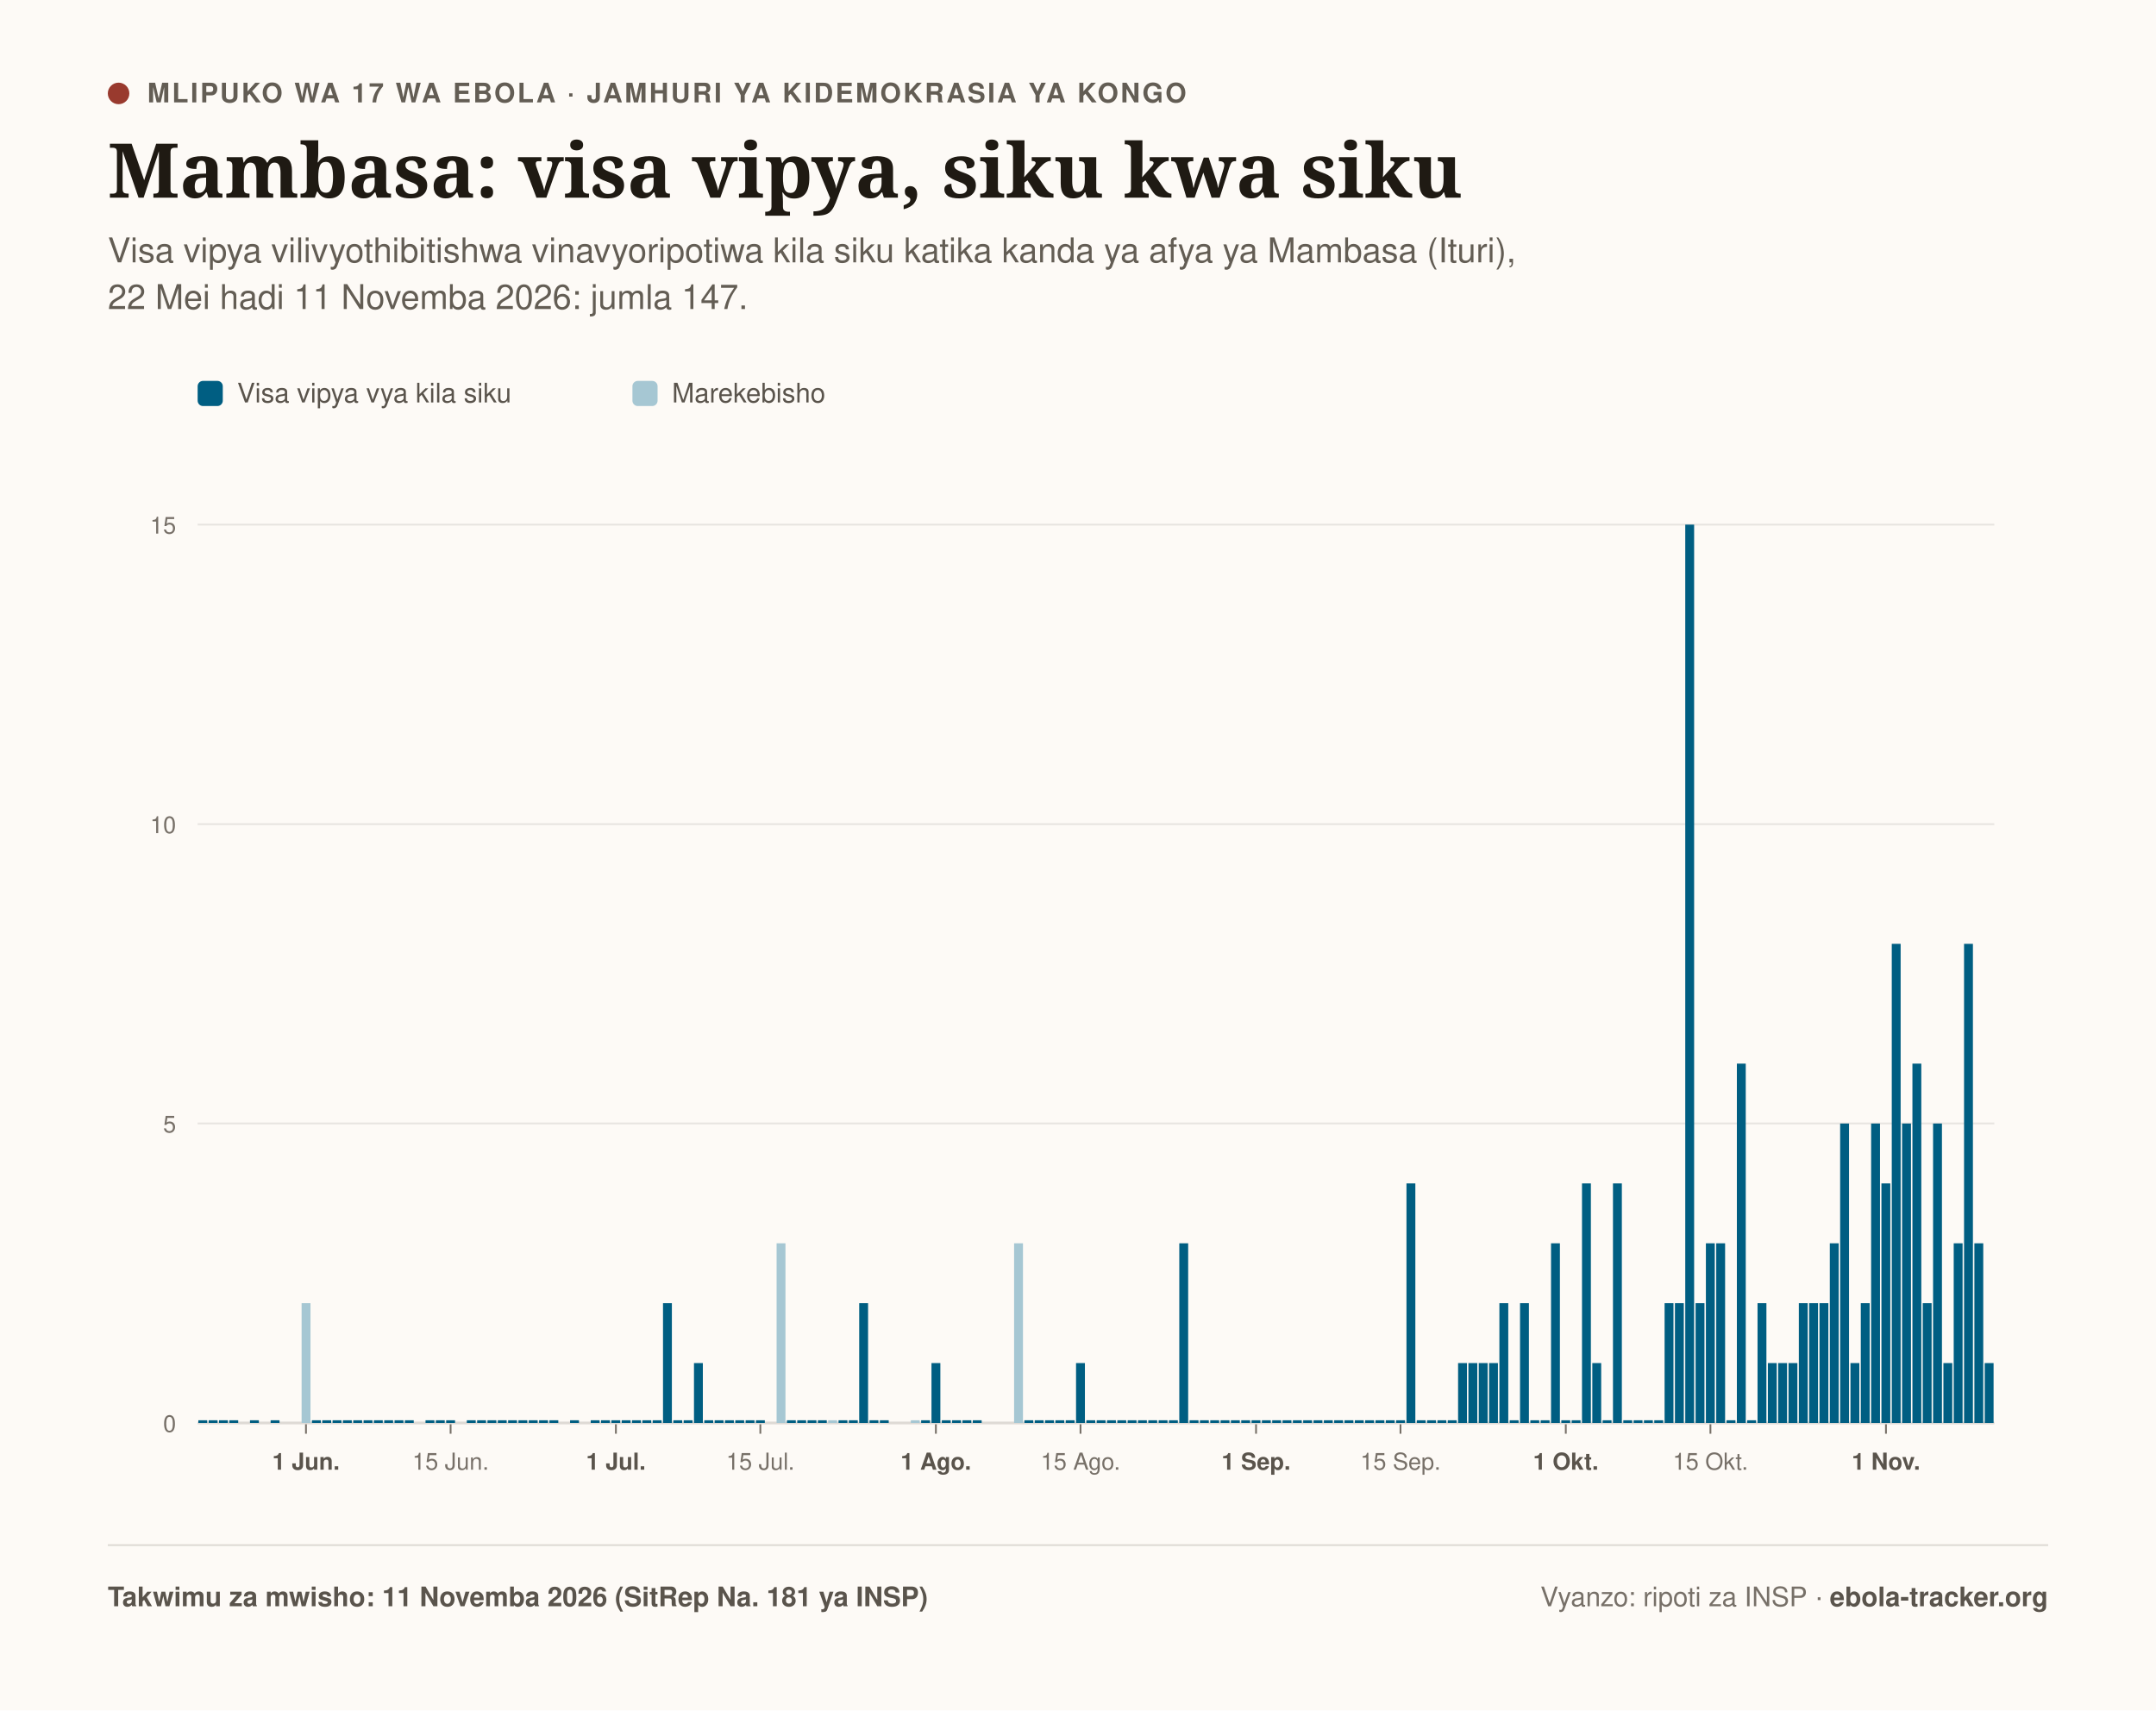
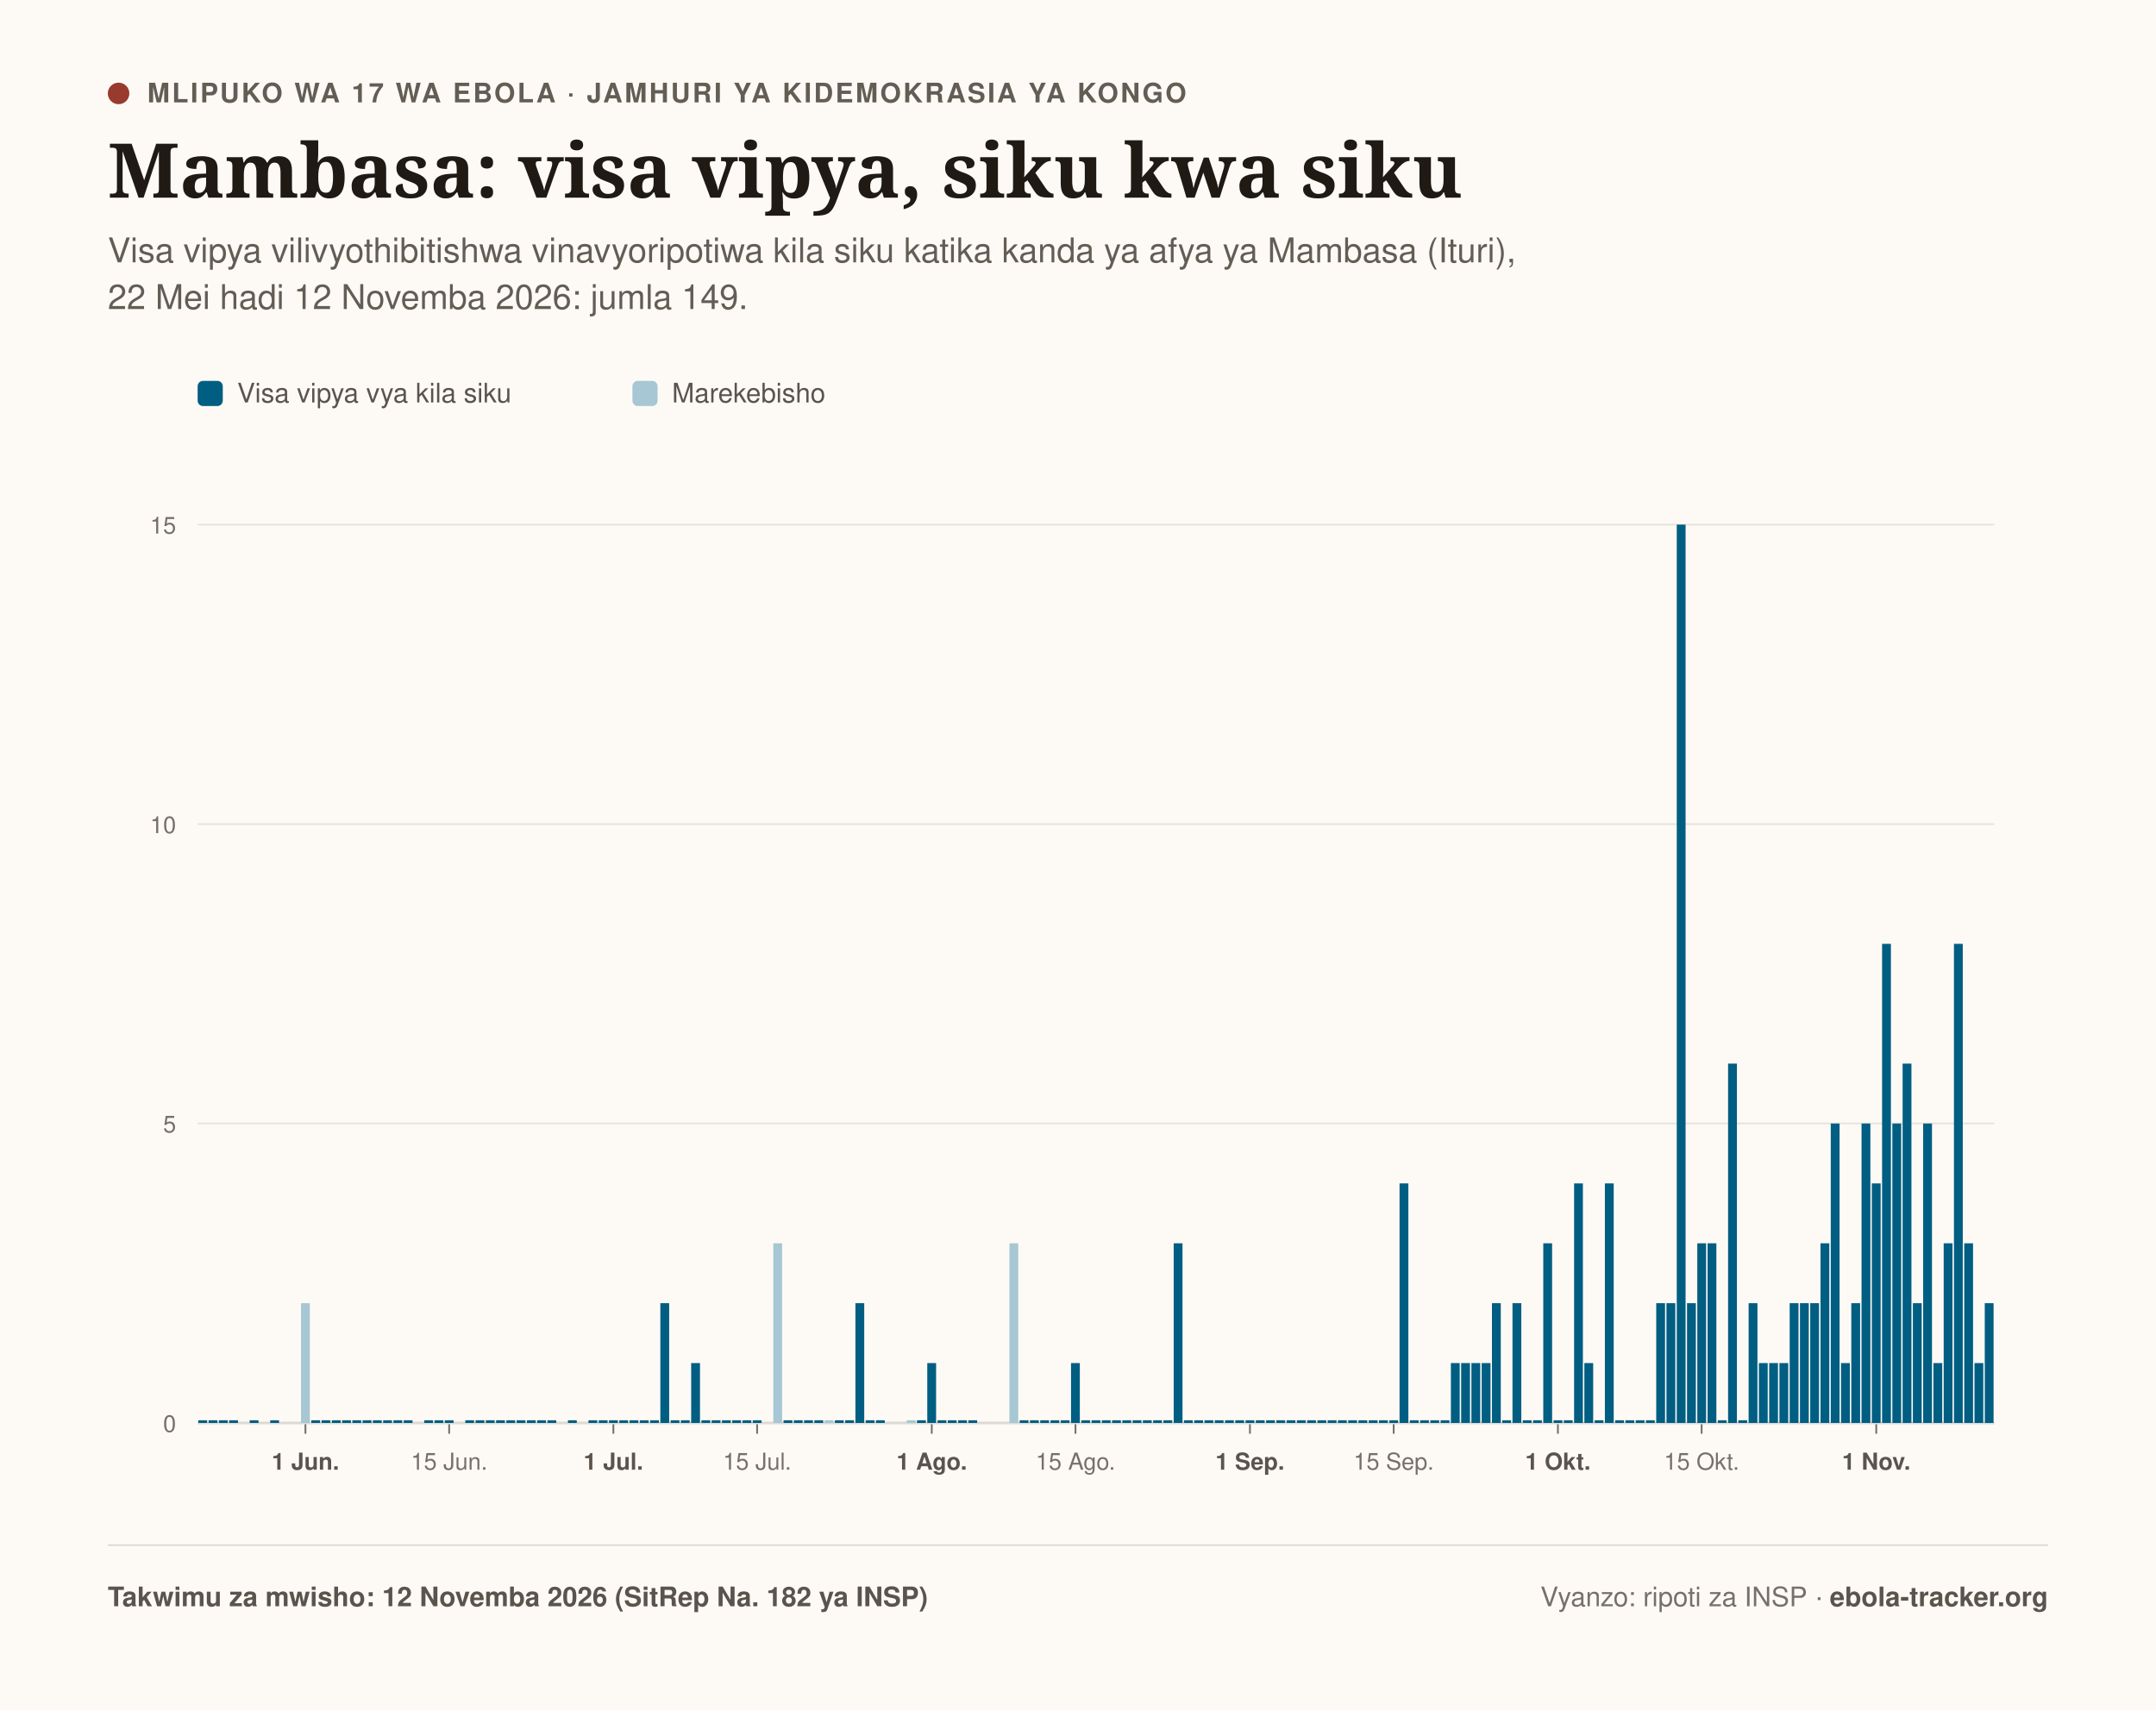
- <svg xmlns="http://www.w3.org/2000/svg" viewBox="0 0 1200 952" role="img" aria-label="Mambasa: visa vipya, siku kwa siku. Visa vipya vilivyothibitishwa vinavyoripotiwa kila siku katika kanda ya afya ya Mambasa (Ituri), 22 Mei hadi 11 Novemba 2026: jumla 147.">
+ <svg xmlns="http://www.w3.org/2000/svg" viewBox="0 0 1200 952" role="img" aria-label="Mambasa: visa vipya, siku kwa siku. Visa vipya vilivyothibitishwa vinavyoripotiwa kila siku katika kanda ya afya ya Mambasa (Ituri), 22 Mei hadi 12 Novemba 2026: jumla 149.">
  <rect width="1200" height="952" fill="#FDFAF6" />
  <circle cx="66" cy="52" r="6" fill="#993A2E" />
  <text x="82.0" y="57.0" font-family="'Public Sans',Helvetica,Arial,sans-serif" font-size="15" font-weight="700" fill="#635D54" text-anchor="start" letter-spacing=".08em">MLIPUKO WA 17 WA EBOLA · JAMHURI YA KIDEMOKRASIA YA KONGO</text>
  <text x="60.0" y="110.0" font-family="'Source Serif 4',Georgia,serif" font-size="42" font-weight="600" fill="#1F1A13" text-anchor="start">Mambasa: visa vipya, siku kwa siku</text>
  <text x="60.0" y="146.0" font-family="'Public Sans',Helvetica,Arial,sans-serif" font-size="19" font-weight="400" fill="#635D54" text-anchor="start">Visa vipya vilivyothibitishwa vinavyoripotiwa kila siku katika kanda ya afya ya Mambasa (Ituri),</text>
-   <text x="60.0" y="172.0" font-family="'Public Sans',Helvetica,Arial,sans-serif" font-size="19" font-weight="400" fill="#635D54" text-anchor="start">22 Mei hadi 11 Novemba 2026: jumla 147.</text>
+   <text x="60.0" y="172.0" font-family="'Public Sans',Helvetica,Arial,sans-serif" font-size="19" font-weight="400" fill="#635D54" text-anchor="start">22 Mei hadi 12 Novemba 2026: jumla 149.</text>
  <rect x="110" y="212" width="14" height="14" rx="3" fill="#005E82" />
  <text x="132.0" y="224.0" font-family="'Public Sans',Helvetica,Arial,sans-serif" font-size="15" font-weight="400" fill="#5A544C" text-anchor="start">Visa vipya vya kila siku</text>
  <rect x="352" y="212" width="14" height="14" rx="3" fill="#a6c7d3" />
  <text x="374.0" y="224.0" font-family="'Public Sans',Helvetica,Arial,sans-serif" font-size="15" font-weight="400" fill="#5A544C" text-anchor="start">Marekebisho</text>
  <line x1="110" x2="1110" y1="792.0" y2="792.0" stroke="#E7E4E0" />
  <text x="98.0" y="797.0" font-family="'Public Sans',Helvetica,Arial,sans-serif" font-size="13" font-weight="400" fill="#777068" text-anchor="end">0</text>
  <line x1="110" x2="1110" y1="625.3" y2="625.3" stroke="#E7E4E0" />
  <text x="98.0" y="630.3" font-family="'Public Sans',Helvetica,Arial,sans-serif" font-size="13" font-weight="400" fill="#777068" text-anchor="end">5</text>
  <line x1="110" x2="1110" y1="458.7" y2="458.7" stroke="#E7E4E0" />
  <text x="98.0" y="463.7" font-family="'Public Sans',Helvetica,Arial,sans-serif" font-size="13" font-weight="400" fill="#777068" text-anchor="end">10</text>
  <line x1="110" x2="1110" y1="292.0" y2="292.0" stroke="#E7E4E0" />
  <text x="98.0" y="297.0" font-family="'Public Sans',Helvetica,Arial,sans-serif" font-size="13" font-weight="400" fill="#777068" text-anchor="end">15</text>
-   <line x1="170.3" x2="170.3" y1="792" y2="798" stroke="#777068" />
-   <text x="170.3" y="818.0" font-family="'Public Sans',Helvetica,Arial,sans-serif" font-size="13" font-weight="600" fill="#5A544C" text-anchor="middle">1 Jun.</text>
-   <line x1="250.8" x2="250.8" y1="792" y2="798" stroke="#777068" />
-   <text x="250.8" y="818.0" font-family="'Public Sans',Helvetica,Arial,sans-serif" font-size="13" font-weight="400" fill="#777068" text-anchor="middle">15 Jun.</text>
-   <line x1="342.8" x2="342.8" y1="792" y2="798" stroke="#777068" />
-   <text x="342.8" y="818.0" font-family="'Public Sans',Helvetica,Arial,sans-serif" font-size="13" font-weight="600" fill="#5A544C" text-anchor="middle">1 Jul.</text>
-   <line x1="423.2" x2="423.2" y1="792" y2="798" stroke="#777068" />
-   <text x="423.2" y="818.0" font-family="'Public Sans',Helvetica,Arial,sans-serif" font-size="13" font-weight="400" fill="#777068" text-anchor="middle">15 Jul.</text>
-   <line x1="520.9" x2="520.9" y1="792" y2="798" stroke="#777068" />
-   <text x="520.9" y="818.0" font-family="'Public Sans',Helvetica,Arial,sans-serif" font-size="13" font-weight="600" fill="#5A544C" text-anchor="middle">1 Ago.</text>
-   <line x1="601.4" x2="601.4" y1="792" y2="798" stroke="#777068" />
-   <text x="601.4" y="818.0" font-family="'Public Sans',Helvetica,Arial,sans-serif" font-size="13" font-weight="400" fill="#777068" text-anchor="middle">15 Ago.</text>
-   <line x1="699.1" x2="699.1" y1="792" y2="798" stroke="#777068" />
-   <text x="699.1" y="818.0" font-family="'Public Sans',Helvetica,Arial,sans-serif" font-size="13" font-weight="600" fill="#5A544C" text-anchor="middle">1 Sep.</text>
-   <line x1="779.5" x2="779.5" y1="792" y2="798" stroke="#777068" />
-   <text x="779.5" y="818.0" font-family="'Public Sans',Helvetica,Arial,sans-serif" font-size="13" font-weight="400" fill="#777068" text-anchor="middle">15 Sep.</text>
-   <line x1="871.5" x2="871.5" y1="792" y2="798" stroke="#777068" />
-   <text x="871.5" y="818.0" font-family="'Public Sans',Helvetica,Arial,sans-serif" font-size="13" font-weight="600" fill="#5A544C" text-anchor="middle">1 Okt.</text>
-   <line x1="952.0" x2="952.0" y1="792" y2="798" stroke="#777068" />
-   <text x="952.0" y="818.0" font-family="'Public Sans',Helvetica,Arial,sans-serif" font-size="13" font-weight="400" fill="#777068" text-anchor="middle">15 Okt.</text>
-   <line x1="1049.7" x2="1049.7" y1="792" y2="798" stroke="#777068" />
-   <text x="1049.7" y="818.0" font-family="'Public Sans',Helvetica,Arial,sans-serif" font-size="13" font-weight="600" fill="#5A544C" text-anchor="middle">1 Nov.</text>
+   <line x1="170.0" x2="170.0" y1="792" y2="798" stroke="#777068" />
+   <text x="170.0" y="818.0" font-family="'Public Sans',Helvetica,Arial,sans-serif" font-size="13" font-weight="600" fill="#5A544C" text-anchor="middle">1 Jun.</text>
+   <line x1="250.0" x2="250.0" y1="792" y2="798" stroke="#777068" />
+   <text x="250.0" y="818.0" font-family="'Public Sans',Helvetica,Arial,sans-serif" font-size="13" font-weight="400" fill="#777068" text-anchor="middle">15 Jun.</text>
+   <line x1="341.4" x2="341.4" y1="792" y2="798" stroke="#777068" />
+   <text x="341.4" y="818.0" font-family="'Public Sans',Helvetica,Arial,sans-serif" font-size="13" font-weight="600" fill="#5A544C" text-anchor="middle">1 Jul.</text>
+   <line x1="421.4" x2="421.4" y1="792" y2="798" stroke="#777068" />
+   <text x="421.4" y="818.0" font-family="'Public Sans',Helvetica,Arial,sans-serif" font-size="13" font-weight="400" fill="#777068" text-anchor="middle">15 Jul.</text>
+   <line x1="518.6" x2="518.6" y1="792" y2="798" stroke="#777068" />
+   <text x="518.6" y="818.0" font-family="'Public Sans',Helvetica,Arial,sans-serif" font-size="13" font-weight="600" fill="#5A544C" text-anchor="middle">1 Ago.</text>
+   <line x1="598.6" x2="598.6" y1="792" y2="798" stroke="#777068" />
+   <text x="598.6" y="818.0" font-family="'Public Sans',Helvetica,Arial,sans-serif" font-size="13" font-weight="400" fill="#777068" text-anchor="middle">15 Ago.</text>
+   <line x1="695.7" x2="695.7" y1="792" y2="798" stroke="#777068" />
+   <text x="695.7" y="818.0" font-family="'Public Sans',Helvetica,Arial,sans-serif" font-size="13" font-weight="600" fill="#5A544C" text-anchor="middle">1 Sep.</text>
+   <line x1="775.7" x2="775.7" y1="792" y2="798" stroke="#777068" />
+   <text x="775.7" y="818.0" font-family="'Public Sans',Helvetica,Arial,sans-serif" font-size="13" font-weight="400" fill="#777068" text-anchor="middle">15 Sep.</text>
+   <line x1="867.1" x2="867.1" y1="792" y2="798" stroke="#777068" />
+   <text x="867.1" y="818.0" font-family="'Public Sans',Helvetica,Arial,sans-serif" font-size="13" font-weight="600" fill="#5A544C" text-anchor="middle">1 Okt.</text>
+   <line x1="947.1" x2="947.1" y1="792" y2="798" stroke="#777068" />
+   <text x="947.1" y="818.0" font-family="'Public Sans',Helvetica,Arial,sans-serif" font-size="13" font-weight="400" fill="#777068" text-anchor="middle">15 Okt.</text>
+   <line x1="1044.3" x2="1044.3" y1="792" y2="798" stroke="#777068" />
+   <text x="1044.3" y="818.0" font-family="'Public Sans',Helvetica,Arial,sans-serif" font-size="13" font-weight="600" fill="#5A544C" text-anchor="middle">1 Nov.</text>
  <line x1="110" x2="1110" y1="792" y2="792" stroke="#DEDAD5" stroke-width="1.5" />
-   <rect x="110.40" y="790.50" width="4.94" height="1.50" fill="#005E82" />
-   <rect x="116.15" y="790.50" width="4.94" height="1.50" fill="#005E82" />
-   <rect x="121.90" y="790.50" width="4.94" height="1.50" fill="#005E82" />
-   <rect x="127.64" y="790.50" width="4.94" height="1.50" fill="#005E82" />
-   <rect x="139.14" y="790.50" width="4.94" height="1.50" fill="#005E82" />
-   <rect x="150.63" y="790.50" width="4.94" height="1.50" fill="#005E82" />
-   <rect x="167.87" y="725.33" width="4.94" height="66.67" fill="#a6c7d3" />
-   <rect x="173.62" y="790.50" width="4.94" height="1.50" fill="#005E82" />
-   <rect x="179.37" y="790.50" width="4.94" height="1.50" fill="#005E82" />
-   <rect x="185.11" y="790.50" width="4.94" height="1.50" fill="#005E82" />
-   <rect x="190.86" y="790.50" width="4.94" height="1.50" fill="#005E82" />
-   <rect x="196.61" y="790.50" width="4.94" height="1.50" fill="#005E82" />
-   <rect x="202.36" y="790.50" width="4.94" height="1.50" fill="#005E82" />
-   <rect x="208.10" y="790.50" width="4.94" height="1.50" fill="#005E82" />
-   <rect x="213.85" y="790.50" width="4.94" height="1.50" fill="#005E82" />
-   <rect x="219.60" y="790.50" width="4.94" height="1.50" fill="#005E82" />
-   <rect x="225.34" y="790.50" width="4.94" height="1.50" fill="#005E82" />
-   <rect x="236.84" y="790.50" width="4.94" height="1.50" fill="#005E82" />
-   <rect x="242.59" y="790.50" width="4.94" height="1.50" fill="#005E82" />
-   <rect x="248.33" y="790.50" width="4.94" height="1.50" fill="#005E82" />
-   <rect x="259.83" y="790.50" width="4.94" height="1.50" fill="#005E82" />
-   <rect x="265.57" y="790.50" width="4.94" height="1.50" fill="#005E82" />
-   <rect x="271.32" y="790.50" width="4.94" height="1.50" fill="#005E82" />
-   <rect x="277.07" y="790.50" width="4.94" height="1.50" fill="#005E82" />
-   <rect x="282.82" y="790.50" width="4.94" height="1.50" fill="#005E82" />
-   <rect x="288.56" y="790.50" width="4.94" height="1.50" fill="#005E82" />
-   <rect x="294.31" y="790.50" width="4.94" height="1.50" fill="#005E82" />
-   <rect x="300.06" y="790.50" width="4.94" height="1.50" fill="#005E82" />
-   <rect x="305.80" y="790.50" width="4.94" height="1.50" fill="#005E82" />
-   <rect x="317.30" y="790.50" width="4.94" height="1.50" fill="#005E82" />
-   <rect x="328.79" y="790.50" width="4.94" height="1.50" fill="#005E82" />
-   <rect x="334.54" y="790.50" width="4.94" height="1.50" fill="#005E82" />
-   <rect x="340.29" y="790.50" width="4.94" height="1.50" fill="#005E82" />
-   <rect x="346.03" y="790.50" width="4.94" height="1.50" fill="#005E82" />
-   <rect x="351.78" y="790.50" width="4.94" height="1.50" fill="#005E82" />
-   <rect x="357.53" y="790.50" width="4.94" height="1.50" fill="#005E82" />
-   <rect x="363.28" y="790.50" width="4.94" height="1.50" fill="#005E82" />
-   <rect x="369.02" y="725.33" width="4.94" height="66.67" fill="#005E82" />
-   <rect x="374.77" y="790.50" width="4.94" height="1.50" fill="#005E82" />
-   <rect x="380.52" y="790.50" width="4.94" height="1.50" fill="#005E82" />
-   <rect x="386.26" y="758.67" width="4.94" height="33.33" fill="#005E82" />
-   <rect x="392.01" y="790.50" width="4.94" height="1.50" fill="#005E82" />
-   <rect x="397.76" y="790.50" width="4.94" height="1.50" fill="#005E82" />
-   <rect x="403.51" y="790.50" width="4.94" height="1.50" fill="#005E82" />
-   <rect x="409.25" y="790.50" width="4.94" height="1.50" fill="#005E82" />
-   <rect x="415.00" y="790.50" width="4.94" height="1.50" fill="#005E82" />
-   <rect x="420.75" y="790.50" width="4.94" height="1.50" fill="#005E82" />
-   <rect x="432.24" y="692.00" width="4.94" height="100.00" fill="#a6c7d3" />
-   <rect x="437.99" y="790.50" width="4.94" height="1.50" fill="#005E82" />
-   <rect x="443.74" y="790.50" width="4.94" height="1.50" fill="#005E82" />
-   <rect x="449.48" y="790.50" width="4.94" height="1.50" fill="#005E82" />
-   <rect x="455.23" y="790.50" width="4.94" height="1.50" fill="#005E82" />
-   <rect x="460.98" y="790.50" width="4.94" height="1.50" fill="#a6c7d3" />
-   <rect x="466.72" y="790.50" width="4.94" height="1.50" fill="#005E82" />
-   <rect x="472.47" y="790.50" width="4.94" height="1.50" fill="#005E82" />
-   <rect x="478.22" y="725.33" width="4.94" height="66.67" fill="#005E82" />
-   <rect x="483.97" y="790.50" width="4.94" height="1.50" fill="#005E82" />
-   <rect x="489.71" y="790.50" width="4.94" height="1.50" fill="#005E82" />
-   <rect x="506.95" y="790.50" width="4.94" height="1.50" fill="#a6c7d3" />
-   <rect x="512.70" y="790.50" width="4.94" height="1.50" fill="#005E82" />
-   <rect x="518.45" y="758.67" width="4.94" height="33.33" fill="#005E82" />
-   <rect x="524.20" y="790.50" width="4.94" height="1.50" fill="#005E82" />
-   <rect x="529.94" y="790.50" width="4.94" height="1.50" fill="#005E82" />
-   <rect x="535.69" y="790.50" width="4.94" height="1.50" fill="#005E82" />
-   <rect x="541.44" y="790.50" width="4.94" height="1.50" fill="#005E82" />
-   <rect x="564.43" y="692.00" width="4.94" height="100.00" fill="#a6c7d3" />
-   <rect x="570.17" y="790.50" width="4.94" height="1.50" fill="#005E82" />
-   <rect x="575.92" y="790.50" width="4.94" height="1.50" fill="#005E82" />
-   <rect x="581.67" y="790.50" width="4.94" height="1.50" fill="#005E82" />
-   <rect x="587.41" y="790.50" width="4.94" height="1.50" fill="#005E82" />
-   <rect x="593.16" y="790.50" width="4.94" height="1.50" fill="#005E82" />
-   <rect x="598.91" y="758.67" width="4.94" height="33.33" fill="#005E82" />
-   <rect x="604.66" y="790.50" width="4.94" height="1.50" fill="#005E82" />
-   <rect x="610.40" y="790.50" width="4.94" height="1.50" fill="#005E82" />
-   <rect x="616.15" y="790.50" width="4.94" height="1.50" fill="#005E82" />
-   <rect x="621.90" y="790.50" width="4.94" height="1.50" fill="#005E82" />
-   <rect x="627.64" y="790.50" width="4.94" height="1.50" fill="#005E82" />
-   <rect x="633.39" y="790.50" width="4.94" height="1.50" fill="#005E82" />
-   <rect x="639.14" y="790.50" width="4.94" height="1.50" fill="#005E82" />
-   <rect x="644.89" y="790.50" width="4.94" height="1.50" fill="#005E82" />
-   <rect x="650.63" y="790.50" width="4.94" height="1.50" fill="#005E82" />
-   <rect x="656.38" y="692.00" width="4.94" height="100.00" fill="#005E82" />
-   <rect x="662.13" y="790.50" width="4.94" height="1.50" fill="#005E82" />
-   <rect x="667.87" y="790.50" width="4.94" height="1.50" fill="#005E82" />
-   <rect x="673.62" y="790.50" width="4.94" height="1.50" fill="#005E82" />
-   <rect x="679.37" y="790.50" width="4.94" height="1.50" fill="#005E82" />
-   <rect x="685.11" y="790.50" width="4.94" height="1.50" fill="#005E82" />
-   <rect x="690.86" y="790.50" width="4.94" height="1.50" fill="#005E82" />
-   <rect x="696.61" y="790.50" width="4.94" height="1.50" fill="#005E82" />
-   <rect x="702.36" y="790.50" width="4.94" height="1.50" fill="#005E82" />
-   <rect x="708.10" y="790.50" width="4.94" height="1.50" fill="#005E82" />
-   <rect x="713.85" y="790.50" width="4.94" height="1.50" fill="#005E82" />
-   <rect x="719.60" y="790.50" width="4.94" height="1.50" fill="#005E82" />
-   <rect x="725.34" y="790.50" width="4.94" height="1.50" fill="#005E82" />
-   <rect x="731.09" y="790.50" width="4.94" height="1.50" fill="#005E82" />
-   <rect x="736.84" y="790.50" width="4.94" height="1.50" fill="#005E82" />
-   <rect x="742.59" y="790.50" width="4.94" height="1.50" fill="#005E82" />
-   <rect x="748.33" y="790.50" width="4.94" height="1.50" fill="#005E82" />
-   <rect x="754.08" y="790.50" width="4.94" height="1.50" fill="#005E82" />
-   <rect x="759.83" y="790.50" width="4.94" height="1.50" fill="#005E82" />
-   <rect x="765.57" y="790.50" width="4.94" height="1.50" fill="#005E82" />
-   <rect x="771.32" y="790.50" width="4.94" height="1.50" fill="#005E82" />
-   <rect x="777.07" y="790.50" width="4.94" height="1.50" fill="#005E82" />
-   <rect x="782.82" y="658.67" width="4.94" height="133.33" fill="#005E82" />
-   <rect x="788.56" y="790.50" width="4.94" height="1.50" fill="#005E82" />
-   <rect x="794.31" y="790.50" width="4.94" height="1.50" fill="#005E82" />
-   <rect x="800.06" y="790.50" width="4.94" height="1.50" fill="#005E82" />
-   <rect x="805.80" y="790.50" width="4.94" height="1.50" fill="#005E82" />
-   <rect x="811.55" y="758.67" width="4.94" height="33.33" fill="#005E82" />
-   <rect x="817.30" y="758.67" width="4.94" height="33.33" fill="#005E82" />
-   <rect x="823.05" y="758.67" width="4.94" height="33.33" fill="#005E82" />
-   <rect x="828.79" y="758.67" width="4.94" height="33.33" fill="#005E82" />
-   <rect x="834.54" y="725.33" width="4.94" height="66.67" fill="#005E82" />
-   <rect x="840.29" y="790.50" width="4.94" height="1.50" fill="#005E82" />
-   <rect x="846.03" y="725.33" width="4.94" height="66.67" fill="#005E82" />
-   <rect x="851.78" y="790.50" width="4.94" height="1.50" fill="#005E82" />
-   <rect x="857.53" y="790.50" width="4.94" height="1.50" fill="#005E82" />
-   <rect x="863.28" y="692.00" width="4.94" height="100.00" fill="#005E82" />
-   <rect x="869.02" y="790.50" width="4.94" height="1.50" fill="#005E82" />
-   <rect x="874.77" y="790.50" width="4.94" height="1.50" fill="#005E82" />
-   <rect x="880.52" y="658.67" width="4.94" height="133.33" fill="#005E82" />
-   <rect x="886.26" y="758.67" width="4.94" height="33.33" fill="#005E82" />
-   <rect x="892.01" y="790.50" width="4.94" height="1.50" fill="#005E82" />
-   <rect x="897.76" y="658.67" width="4.94" height="133.33" fill="#005E82" />
-   <rect x="903.51" y="790.50" width="4.94" height="1.50" fill="#005E82" />
-   <rect x="909.25" y="790.50" width="4.94" height="1.50" fill="#005E82" />
-   <rect x="915.00" y="790.50" width="4.94" height="1.50" fill="#005E82" />
-   <rect x="920.75" y="790.50" width="4.94" height="1.50" fill="#005E82" />
-   <rect x="926.49" y="725.33" width="4.94" height="66.67" fill="#005E82" />
-   <rect x="932.24" y="725.33" width="4.94" height="66.67" fill="#005E82" />
-   <rect x="937.99" y="292.00" width="4.94" height="500.00" fill="#005E82" />
-   <rect x="943.74" y="725.33" width="4.94" height="66.67" fill="#005E82" />
-   <rect x="949.48" y="692.00" width="4.94" height="100.00" fill="#005E82" />
-   <rect x="955.23" y="692.00" width="4.94" height="100.00" fill="#005E82" />
-   <rect x="960.98" y="790.50" width="4.94" height="1.50" fill="#005E82" />
-   <rect x="966.72" y="592.00" width="4.94" height="200.00" fill="#005E82" />
-   <rect x="972.47" y="790.50" width="4.94" height="1.50" fill="#005E82" />
-   <rect x="978.22" y="725.33" width="4.94" height="66.67" fill="#005E82" />
-   <rect x="983.97" y="758.67" width="4.94" height="33.33" fill="#005E82" />
-   <rect x="989.71" y="758.67" width="4.94" height="33.33" fill="#005E82" />
-   <rect x="995.46" y="758.67" width="4.94" height="33.33" fill="#005E82" />
-   <rect x="1001.21" y="725.33" width="4.94" height="66.67" fill="#005E82" />
-   <rect x="1006.95" y="725.33" width="4.94" height="66.67" fill="#005E82" />
-   <rect x="1012.70" y="725.33" width="4.94" height="66.67" fill="#005E82" />
-   <rect x="1018.45" y="692.00" width="4.94" height="100.00" fill="#005E82" />
-   <rect x="1024.20" y="625.33" width="4.94" height="166.67" fill="#005E82" />
-   <rect x="1029.94" y="758.67" width="4.94" height="33.33" fill="#005E82" />
-   <rect x="1035.69" y="725.33" width="4.94" height="66.67" fill="#005E82" />
-   <rect x="1041.44" y="625.33" width="4.94" height="166.67" fill="#005E82" />
-   <rect x="1047.18" y="658.67" width="4.94" height="133.33" fill="#005E82" />
-   <rect x="1052.93" y="525.33" width="4.94" height="266.67" fill="#005E82" />
-   <rect x="1058.68" y="625.33" width="4.94" height="166.67" fill="#005E82" />
-   <rect x="1064.43" y="592.00" width="4.94" height="200.00" fill="#005E82" />
-   <rect x="1070.17" y="725.33" width="4.94" height="66.67" fill="#005E82" />
-   <rect x="1075.92" y="625.33" width="4.94" height="166.67" fill="#005E82" />
-   <rect x="1081.67" y="758.67" width="4.94" height="33.33" fill="#005E82" />
-   <rect x="1087.41" y="692.00" width="4.94" height="100.00" fill="#005E82" />
-   <rect x="1093.16" y="525.33" width="4.94" height="266.67" fill="#005E82" />
-   <rect x="1098.91" y="692.00" width="4.94" height="100.00" fill="#005E82" />
-   <rect x="1104.66" y="758.67" width="4.94" height="33.33" fill="#005E82" />
+   <rect x="110.40" y="790.50" width="4.91" height="1.50" fill="#005E82" />
+   <rect x="116.11" y="790.50" width="4.91" height="1.50" fill="#005E82" />
+   <rect x="121.83" y="790.50" width="4.91" height="1.50" fill="#005E82" />
+   <rect x="127.54" y="790.50" width="4.91" height="1.50" fill="#005E82" />
+   <rect x="138.97" y="790.50" width="4.91" height="1.50" fill="#005E82" />
+   <rect x="150.40" y="790.50" width="4.91" height="1.50" fill="#005E82" />
+   <rect x="167.54" y="725.33" width="4.91" height="66.67" fill="#a6c7d3" />
+   <rect x="173.26" y="790.50" width="4.91" height="1.50" fill="#005E82" />
+   <rect x="178.97" y="790.50" width="4.91" height="1.50" fill="#005E82" />
+   <rect x="184.69" y="790.50" width="4.91" height="1.50" fill="#005E82" />
+   <rect x="190.40" y="790.50" width="4.91" height="1.50" fill="#005E82" />
+   <rect x="196.11" y="790.50" width="4.91" height="1.50" fill="#005E82" />
+   <rect x="201.83" y="790.50" width="4.91" height="1.50" fill="#005E82" />
+   <rect x="207.54" y="790.50" width="4.91" height="1.50" fill="#005E82" />
+   <rect x="213.26" y="790.50" width="4.91" height="1.50" fill="#005E82" />
+   <rect x="218.97" y="790.50" width="4.91" height="1.50" fill="#005E82" />
+   <rect x="224.69" y="790.50" width="4.91" height="1.50" fill="#005E82" />
+   <rect x="236.11" y="790.50" width="4.91" height="1.50" fill="#005E82" />
+   <rect x="241.83" y="790.50" width="4.91" height="1.50" fill="#005E82" />
+   <rect x="247.54" y="790.50" width="4.91" height="1.50" fill="#005E82" />
+   <rect x="258.97" y="790.50" width="4.91" height="1.50" fill="#005E82" />
+   <rect x="264.69" y="790.50" width="4.91" height="1.50" fill="#005E82" />
+   <rect x="270.40" y="790.50" width="4.91" height="1.50" fill="#005E82" />
+   <rect x="276.11" y="790.50" width="4.91" height="1.50" fill="#005E82" />
+   <rect x="281.83" y="790.50" width="4.91" height="1.50" fill="#005E82" />
+   <rect x="287.54" y="790.50" width="4.91" height="1.50" fill="#005E82" />
+   <rect x="293.26" y="790.50" width="4.91" height="1.50" fill="#005E82" />
+   <rect x="298.97" y="790.50" width="4.91" height="1.50" fill="#005E82" />
+   <rect x="304.69" y="790.50" width="4.91" height="1.50" fill="#005E82" />
+   <rect x="316.11" y="790.50" width="4.91" height="1.50" fill="#005E82" />
+   <rect x="327.54" y="790.50" width="4.91" height="1.50" fill="#005E82" />
+   <rect x="333.26" y="790.50" width="4.91" height="1.50" fill="#005E82" />
+   <rect x="338.97" y="790.50" width="4.91" height="1.50" fill="#005E82" />
+   <rect x="344.69" y="790.50" width="4.91" height="1.50" fill="#005E82" />
+   <rect x="350.40" y="790.50" width="4.91" height="1.50" fill="#005E82" />
+   <rect x="356.11" y="790.50" width="4.91" height="1.50" fill="#005E82" />
+   <rect x="361.83" y="790.50" width="4.91" height="1.50" fill="#005E82" />
+   <rect x="367.54" y="725.33" width="4.91" height="66.67" fill="#005E82" />
+   <rect x="373.26" y="790.50" width="4.91" height="1.50" fill="#005E82" />
+   <rect x="378.97" y="790.50" width="4.91" height="1.50" fill="#005E82" />
+   <rect x="384.69" y="758.67" width="4.91" height="33.33" fill="#005E82" />
+   <rect x="390.40" y="790.50" width="4.91" height="1.50" fill="#005E82" />
+   <rect x="396.11" y="790.50" width="4.91" height="1.50" fill="#005E82" />
+   <rect x="401.83" y="790.50" width="4.91" height="1.50" fill="#005E82" />
+   <rect x="407.54" y="790.50" width="4.91" height="1.50" fill="#005E82" />
+   <rect x="413.26" y="790.50" width="4.91" height="1.50" fill="#005E82" />
+   <rect x="418.97" y="790.50" width="4.91" height="1.50" fill="#005E82" />
+   <rect x="430.40" y="692.00" width="4.91" height="100.00" fill="#a6c7d3" />
+   <rect x="436.11" y="790.50" width="4.91" height="1.50" fill="#005E82" />
+   <rect x="441.83" y="790.50" width="4.91" height="1.50" fill="#005E82" />
+   <rect x="447.54" y="790.50" width="4.91" height="1.50" fill="#005E82" />
+   <rect x="453.26" y="790.50" width="4.91" height="1.50" fill="#005E82" />
+   <rect x="458.97" y="790.50" width="4.91" height="1.50" fill="#a6c7d3" />
+   <rect x="464.69" y="790.50" width="4.91" height="1.50" fill="#005E82" />
+   <rect x="470.40" y="790.50" width="4.91" height="1.50" fill="#005E82" />
+   <rect x="476.11" y="725.33" width="4.91" height="66.67" fill="#005E82" />
+   <rect x="481.83" y="790.50" width="4.91" height="1.50" fill="#005E82" />
+   <rect x="487.54" y="790.50" width="4.91" height="1.50" fill="#005E82" />
+   <rect x="504.69" y="790.50" width="4.91" height="1.50" fill="#a6c7d3" />
+   <rect x="510.40" y="790.50" width="4.91" height="1.50" fill="#005E82" />
+   <rect x="516.11" y="758.67" width="4.91" height="33.33" fill="#005E82" />
+   <rect x="521.83" y="790.50" width="4.91" height="1.50" fill="#005E82" />
+   <rect x="527.54" y="790.50" width="4.91" height="1.50" fill="#005E82" />
+   <rect x="533.26" y="790.50" width="4.91" height="1.50" fill="#005E82" />
+   <rect x="538.97" y="790.50" width="4.91" height="1.50" fill="#005E82" />
+   <rect x="561.83" y="692.00" width="4.91" height="100.00" fill="#a6c7d3" />
+   <rect x="567.54" y="790.50" width="4.91" height="1.50" fill="#005E82" />
+   <rect x="573.26" y="790.50" width="4.91" height="1.50" fill="#005E82" />
+   <rect x="578.97" y="790.50" width="4.91" height="1.50" fill="#005E82" />
+   <rect x="584.69" y="790.50" width="4.91" height="1.50" fill="#005E82" />
+   <rect x="590.40" y="790.50" width="4.91" height="1.50" fill="#005E82" />
+   <rect x="596.11" y="758.67" width="4.91" height="33.33" fill="#005E82" />
+   <rect x="601.83" y="790.50" width="4.91" height="1.50" fill="#005E82" />
+   <rect x="607.54" y="790.50" width="4.91" height="1.50" fill="#005E82" />
+   <rect x="613.26" y="790.50" width="4.91" height="1.50" fill="#005E82" />
+   <rect x="618.97" y="790.50" width="4.91" height="1.50" fill="#005E82" />
+   <rect x="624.69" y="790.50" width="4.91" height="1.50" fill="#005E82" />
+   <rect x="630.40" y="790.50" width="4.91" height="1.50" fill="#005E82" />
+   <rect x="636.11" y="790.50" width="4.91" height="1.50" fill="#005E82" />
+   <rect x="641.83" y="790.50" width="4.91" height="1.50" fill="#005E82" />
+   <rect x="647.54" y="790.50" width="4.91" height="1.50" fill="#005E82" />
+   <rect x="653.26" y="692.00" width="4.91" height="100.00" fill="#005E82" />
+   <rect x="658.97" y="790.50" width="4.91" height="1.50" fill="#005E82" />
+   <rect x="664.69" y="790.50" width="4.91" height="1.50" fill="#005E82" />
+   <rect x="670.40" y="790.50" width="4.91" height="1.50" fill="#005E82" />
+   <rect x="676.11" y="790.50" width="4.91" height="1.50" fill="#005E82" />
+   <rect x="681.83" y="790.50" width="4.91" height="1.50" fill="#005E82" />
+   <rect x="687.54" y="790.50" width="4.91" height="1.50" fill="#005E82" />
+   <rect x="693.26" y="790.50" width="4.91" height="1.50" fill="#005E82" />
+   <rect x="698.97" y="790.50" width="4.91" height="1.50" fill="#005E82" />
+   <rect x="704.69" y="790.50" width="4.91" height="1.50" fill="#005E82" />
+   <rect x="710.40" y="790.50" width="4.91" height="1.50" fill="#005E82" />
+   <rect x="716.11" y="790.50" width="4.91" height="1.50" fill="#005E82" />
+   <rect x="721.83" y="790.50" width="4.91" height="1.50" fill="#005E82" />
+   <rect x="727.54" y="790.50" width="4.91" height="1.50" fill="#005E82" />
+   <rect x="733.26" y="790.50" width="4.91" height="1.50" fill="#005E82" />
+   <rect x="738.97" y="790.50" width="4.91" height="1.50" fill="#005E82" />
+   <rect x="744.69" y="790.50" width="4.91" height="1.50" fill="#005E82" />
+   <rect x="750.40" y="790.50" width="4.91" height="1.50" fill="#005E82" />
+   <rect x="756.11" y="790.50" width="4.91" height="1.50" fill="#005E82" />
+   <rect x="761.83" y="790.50" width="4.91" height="1.50" fill="#005E82" />
+   <rect x="767.54" y="790.50" width="4.91" height="1.50" fill="#005E82" />
+   <rect x="773.26" y="790.50" width="4.91" height="1.50" fill="#005E82" />
+   <rect x="778.97" y="658.67" width="4.91" height="133.33" fill="#005E82" />
+   <rect x="784.69" y="790.50" width="4.91" height="1.50" fill="#005E82" />
+   <rect x="790.40" y="790.50" width="4.91" height="1.50" fill="#005E82" />
+   <rect x="796.11" y="790.50" width="4.91" height="1.50" fill="#005E82" />
+   <rect x="801.83" y="790.50" width="4.91" height="1.50" fill="#005E82" />
+   <rect x="807.54" y="758.67" width="4.91" height="33.33" fill="#005E82" />
+   <rect x="813.26" y="758.67" width="4.91" height="33.33" fill="#005E82" />
+   <rect x="818.97" y="758.67" width="4.91" height="33.33" fill="#005E82" />
+   <rect x="824.69" y="758.67" width="4.91" height="33.33" fill="#005E82" />
+   <rect x="830.40" y="725.33" width="4.91" height="66.67" fill="#005E82" />
+   <rect x="836.11" y="790.50" width="4.91" height="1.50" fill="#005E82" />
+   <rect x="841.83" y="725.33" width="4.91" height="66.67" fill="#005E82" />
+   <rect x="847.54" y="790.50" width="4.91" height="1.50" fill="#005E82" />
+   <rect x="853.26" y="790.50" width="4.91" height="1.50" fill="#005E82" />
+   <rect x="858.97" y="692.00" width="4.91" height="100.00" fill="#005E82" />
+   <rect x="864.69" y="790.50" width="4.91" height="1.50" fill="#005E82" />
+   <rect x="870.40" y="790.50" width="4.91" height="1.50" fill="#005E82" />
+   <rect x="876.11" y="658.67" width="4.91" height="133.33" fill="#005E82" />
+   <rect x="881.83" y="758.67" width="4.91" height="33.33" fill="#005E82" />
+   <rect x="887.54" y="790.50" width="4.91" height="1.50" fill="#005E82" />
+   <rect x="893.26" y="658.67" width="4.91" height="133.33" fill="#005E82" />
+   <rect x="898.97" y="790.50" width="4.91" height="1.50" fill="#005E82" />
+   <rect x="904.69" y="790.50" width="4.91" height="1.50" fill="#005E82" />
+   <rect x="910.40" y="790.50" width="4.91" height="1.50" fill="#005E82" />
+   <rect x="916.11" y="790.50" width="4.91" height="1.50" fill="#005E82" />
+   <rect x="921.83" y="725.33" width="4.91" height="66.67" fill="#005E82" />
+   <rect x="927.54" y="725.33" width="4.91" height="66.67" fill="#005E82" />
+   <rect x="933.26" y="292.00" width="4.91" height="500.00" fill="#005E82" />
+   <rect x="938.97" y="725.33" width="4.91" height="66.67" fill="#005E82" />
+   <rect x="944.69" y="692.00" width="4.91" height="100.00" fill="#005E82" />
+   <rect x="950.40" y="692.00" width="4.91" height="100.00" fill="#005E82" />
+   <rect x="956.11" y="790.50" width="4.91" height="1.50" fill="#005E82" />
+   <rect x="961.83" y="592.00" width="4.91" height="200.00" fill="#005E82" />
+   <rect x="967.54" y="790.50" width="4.91" height="1.50" fill="#005E82" />
+   <rect x="973.26" y="725.33" width="4.91" height="66.67" fill="#005E82" />
+   <rect x="978.97" y="758.67" width="4.91" height="33.33" fill="#005E82" />
+   <rect x="984.69" y="758.67" width="4.91" height="33.33" fill="#005E82" />
+   <rect x="990.40" y="758.67" width="4.91" height="33.33" fill="#005E82" />
+   <rect x="996.11" y="725.33" width="4.91" height="66.67" fill="#005E82" />
+   <rect x="1001.83" y="725.33" width="4.91" height="66.67" fill="#005E82" />
+   <rect x="1007.54" y="725.33" width="4.91" height="66.67" fill="#005E82" />
+   <rect x="1013.26" y="692.00" width="4.91" height="100.00" fill="#005E82" />
+   <rect x="1018.97" y="625.33" width="4.91" height="166.67" fill="#005E82" />
+   <rect x="1024.69" y="758.67" width="4.91" height="33.33" fill="#005E82" />
+   <rect x="1030.40" y="725.33" width="4.91" height="66.67" fill="#005E82" />
+   <rect x="1036.11" y="625.33" width="4.91" height="166.67" fill="#005E82" />
+   <rect x="1041.83" y="658.67" width="4.91" height="133.33" fill="#005E82" />
+   <rect x="1047.54" y="525.33" width="4.91" height="266.67" fill="#005E82" />
+   <rect x="1053.26" y="625.33" width="4.91" height="166.67" fill="#005E82" />
+   <rect x="1058.97" y="592.00" width="4.91" height="200.00" fill="#005E82" />
+   <rect x="1064.69" y="725.33" width="4.91" height="66.67" fill="#005E82" />
+   <rect x="1070.40" y="625.33" width="4.91" height="166.67" fill="#005E82" />
+   <rect x="1076.11" y="758.67" width="4.91" height="33.33" fill="#005E82" />
+   <rect x="1081.83" y="692.00" width="4.91" height="100.00" fill="#005E82" />
+   <rect x="1087.54" y="525.33" width="4.91" height="266.67" fill="#005E82" />
+   <rect x="1093.26" y="692.00" width="4.91" height="100.00" fill="#005E82" />
+   <rect x="1098.97" y="758.67" width="4.91" height="33.33" fill="#005E82" />
+   <rect x="1104.69" y="725.33" width="4.91" height="66.67" fill="#005E82" />
  <line x1="60" x2="1140" y1="860" y2="860" stroke="#DEDAD5" />
-   <text x="60.0" y="894.0" font-family="'Public Sans',Helvetica,Arial,sans-serif" font-size="15" font-weight="600" fill="#5A544C" text-anchor="start">Takwimu za mwisho: 11 Novemba 2026 (SitRep Na. 181 ya INSP)</text>
+   <text x="60.0" y="894.0" font-family="'Public Sans',Helvetica,Arial,sans-serif" font-size="15" font-weight="600" fill="#5A544C" text-anchor="start">Takwimu za mwisho: 12 Novemba 2026 (SitRep Na. 182 ya INSP)</text>
  <text x="1140" y="894" text-anchor="end" font-family="'Public Sans',Helvetica,Arial,sans-serif" font-size="15" fill="#777068">Vyanzo: ripoti za INSP · <tspan font-weight="700" fill="#5A544C">ebola-tracker.org</tspan>
  </text>
</svg>
